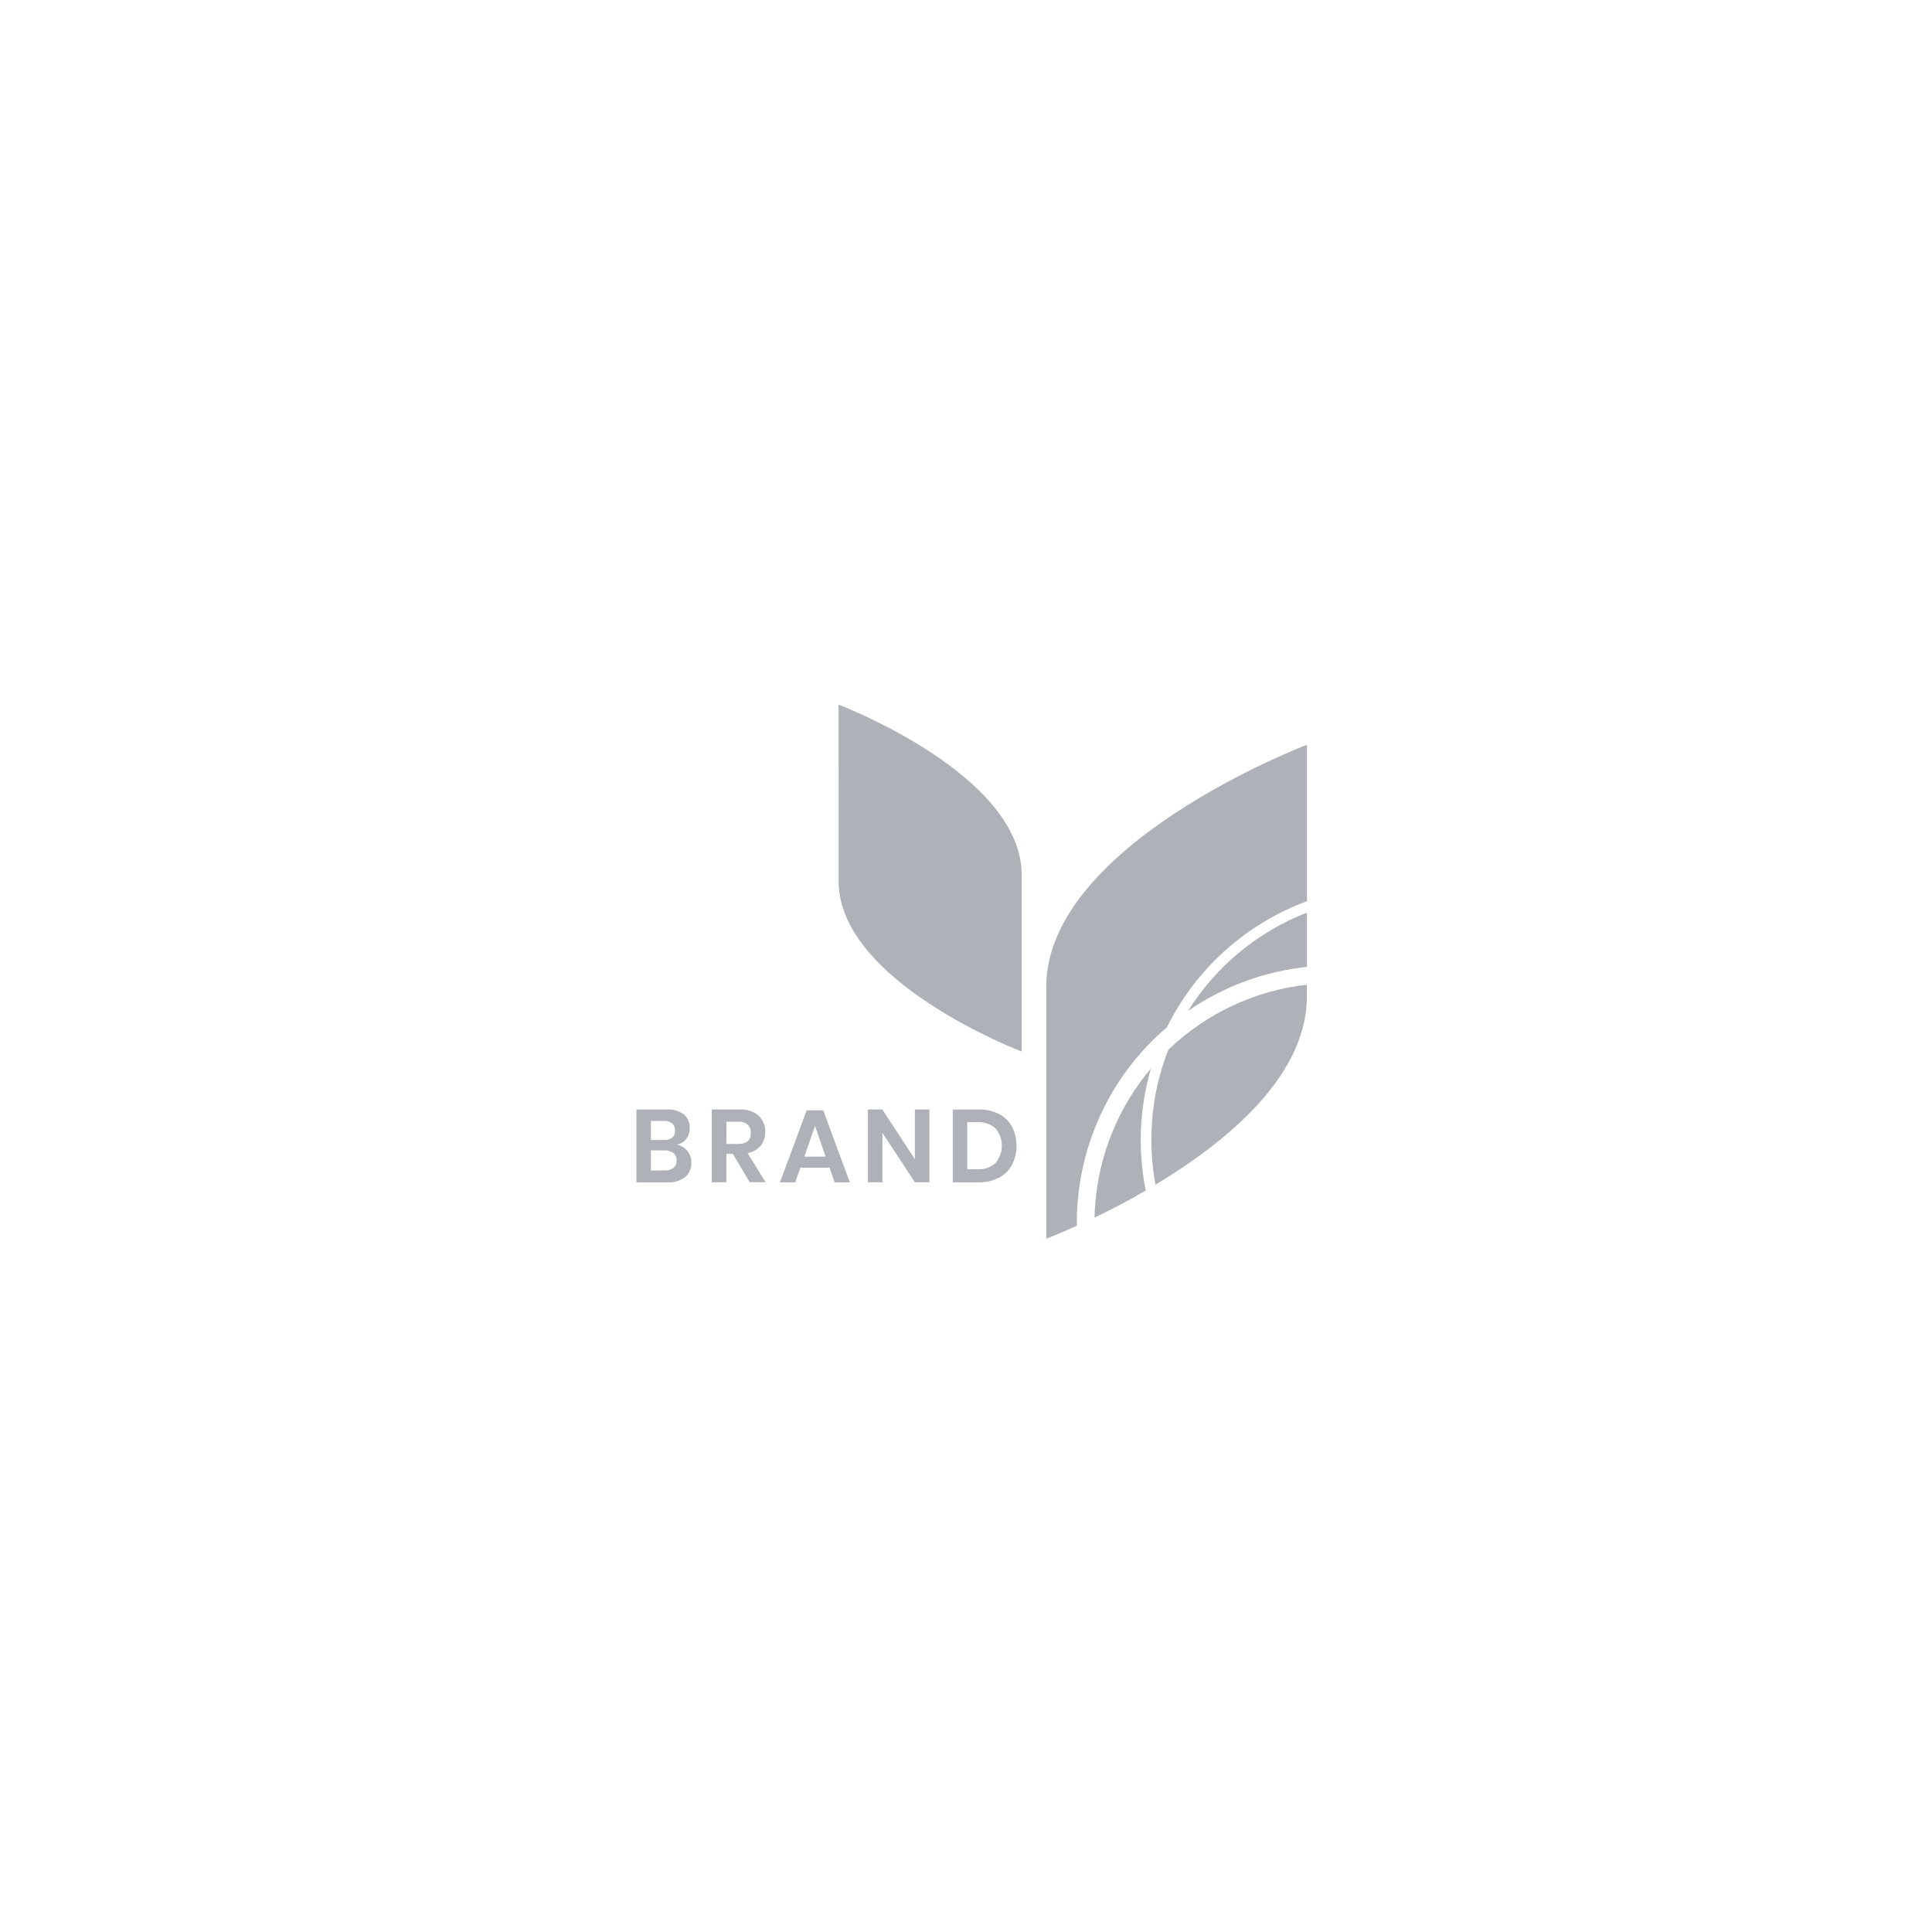
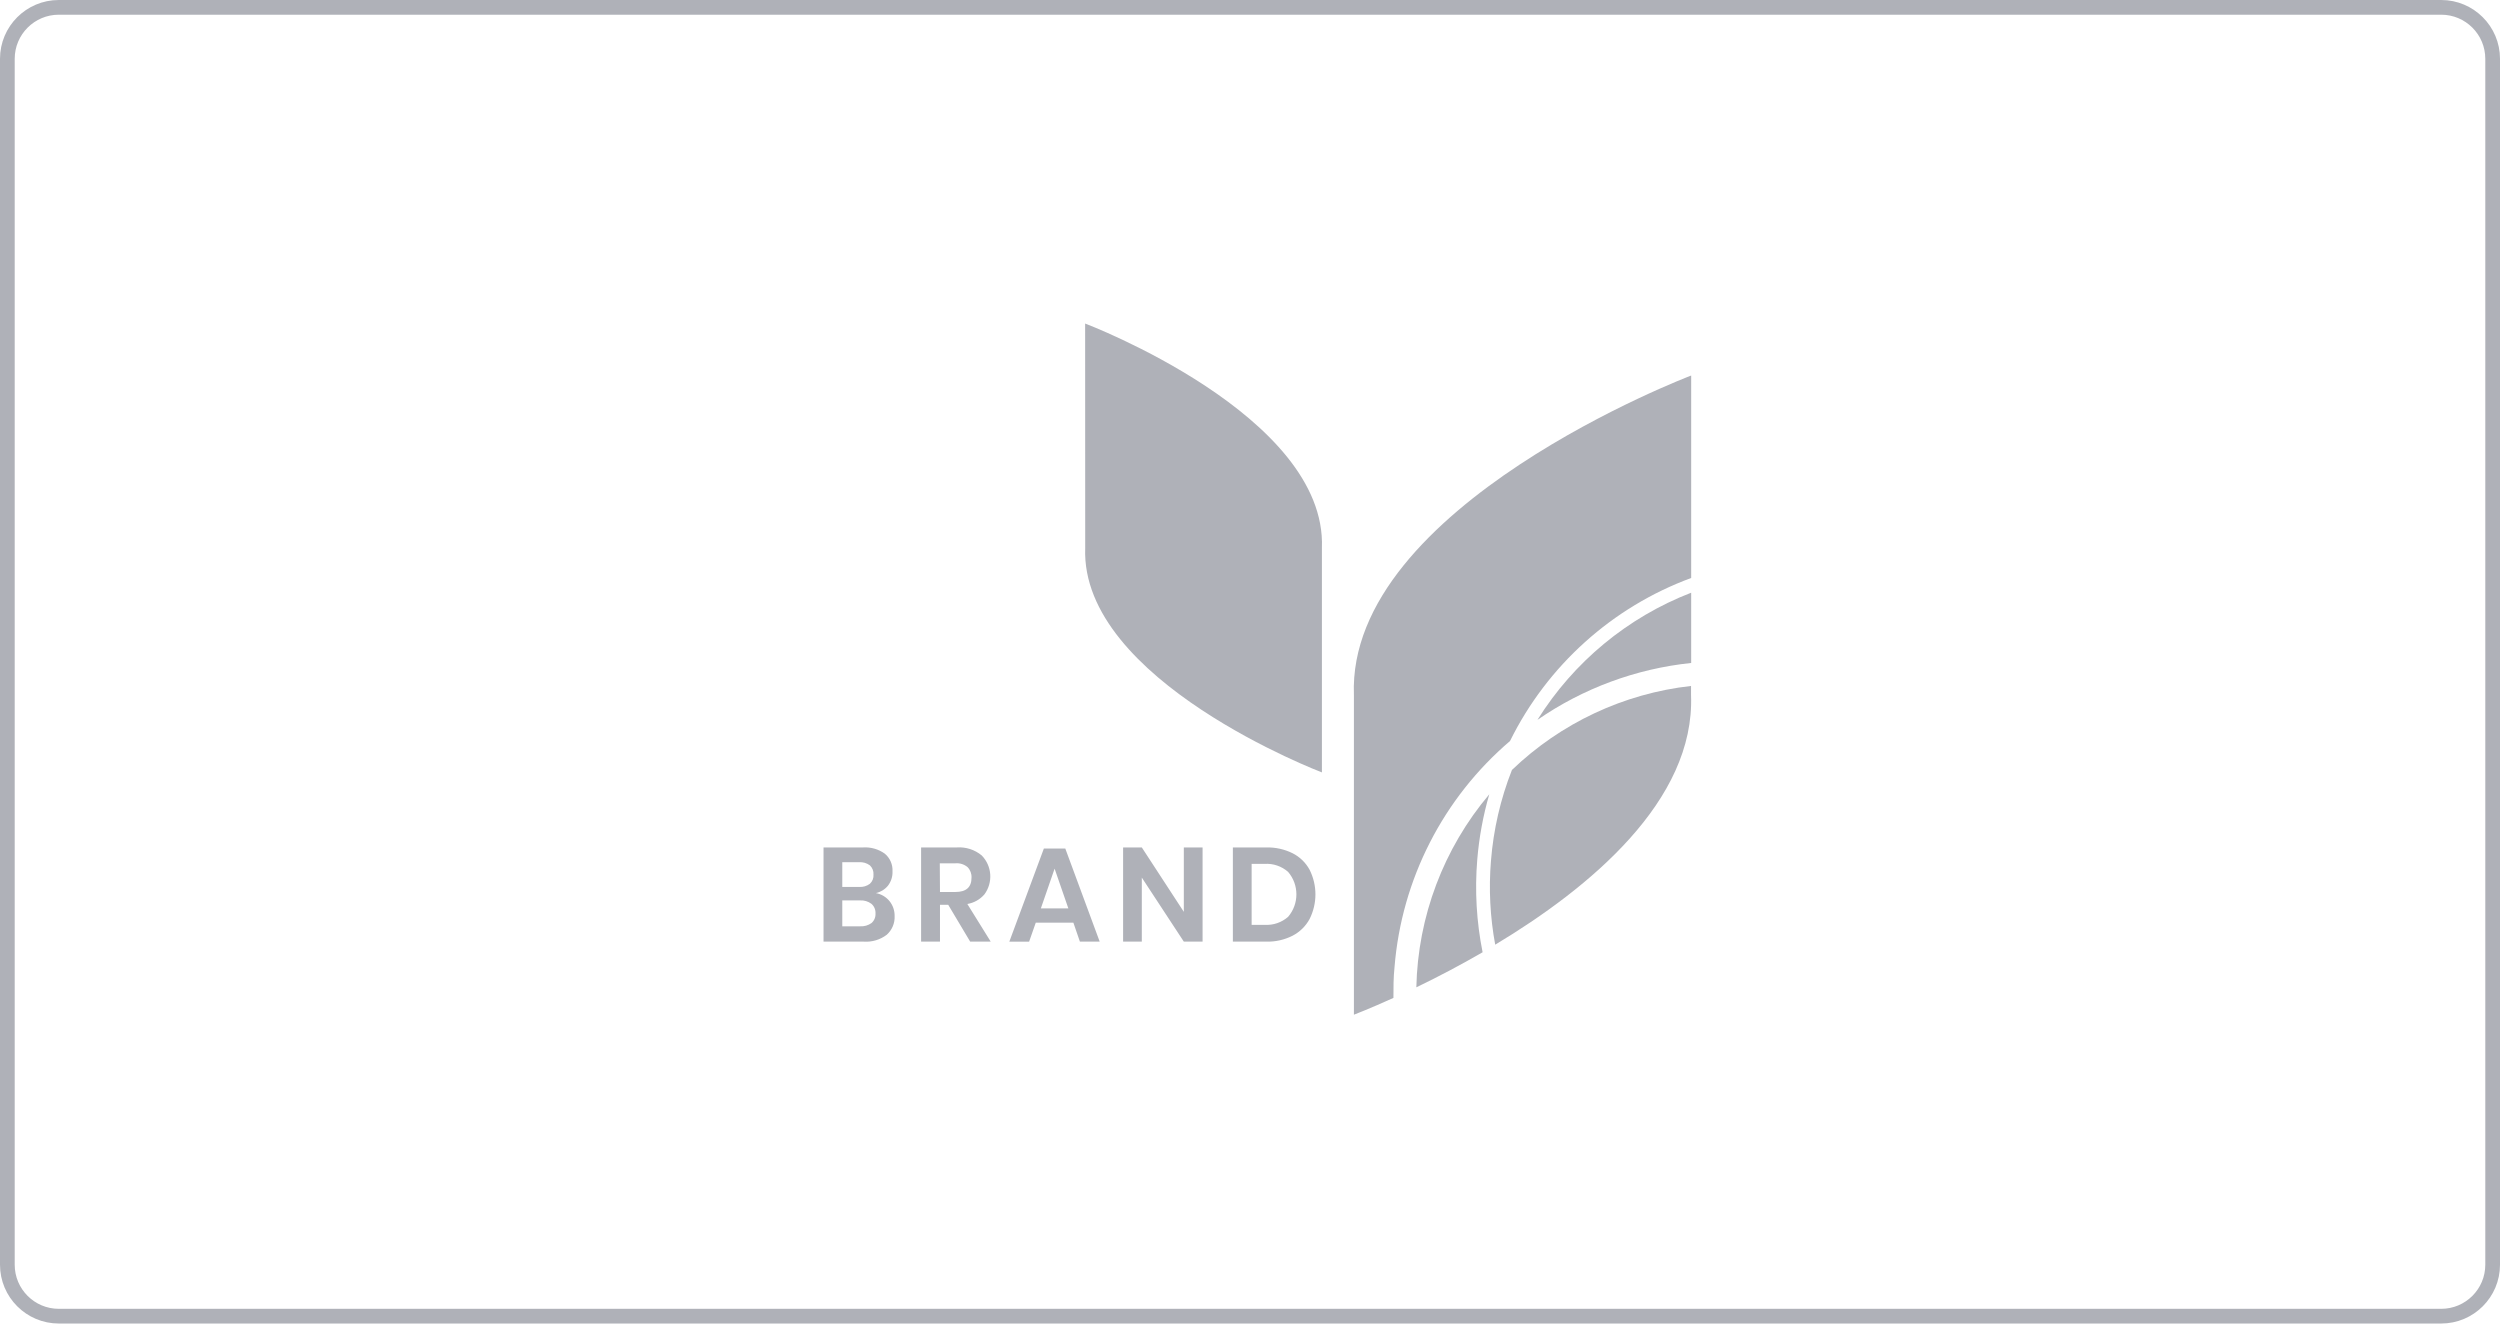
- <svg xmlns="http://www.w3.org/2000/svg" version="1.1" width="32" height="32" viewBox="0 0 32 32">
-   <path fill="#afb1b8" d="M11.386 19.064c0.043 0.054 0.066 0.121 0.065 0.19 0.002 0.045-0.006 0.090-0.023 0.132s-0.044 0.079-0.078 0.109c-0.084 0.064-0.188 0.095-0.293 0.088h-0.516v-1.206h0.505c0.1-0.007 0.199 0.022 0.28 0.080 0.033 0.027 0.058 0.062 0.075 0.101s0.025 0.082 0.023 0.124c0.003 0.067-0.018 0.132-0.059 0.184-0.039 0.048-0.093 0.081-0.154 0.094 0.068 0.013 0.13 0.049 0.174 0.103zM10.781 18.882h0.216c0.049 0.004 0.098-0.011 0.137-0.040 0.016-0.015 0.029-0.033 0.037-0.053s0.011-0.042 0.009-0.064c0.002-0.022-0.002-0.044-0.010-0.064s-0.020-0.039-0.036-0.054c-0.041-0.030-0.091-0.045-0.141-0.041h-0.212v0.316zM11.155 19.344c0.017-0.015 0.031-0.034 0.040-0.055s0.013-0.044 0.011-0.067c0.001-0.023-0.003-0.047-0.012-0.068s-0.023-0.041-0.040-0.056c-0.042-0.031-0.094-0.047-0.147-0.044h-0.226v0.332h0.229c0.052 0.003 0.103-0.012 0.145-0.042z" />
-   <path fill="#afb1b8" d="M12.418 19.582l-0.281-0.471h-0.106v0.471h-0.242v-1.206h0.458c0.115-0.008 0.229 0.029 0.319 0.102 0.064 0.065 0.103 0.152 0.109 0.243s-0.020 0.182-0.075 0.256c-0.056 0.065-0.134 0.108-0.218 0.122l0.299 0.482h-0.263zM12.032 18.947h0.198c0.137 0 0.206-0.061 0.206-0.183 0.001-0.025-0.002-0.050-0.011-0.073s-0.022-0.045-0.039-0.062c-0.043-0.036-0.099-0.054-0.155-0.049h-0.2l0.002 0.367z" />
-   <path fill="#afb1b8" d="M13.739 19.34h-0.482l-0.085 0.243h-0.253l0.442-1.192h0.274l0.441 1.192h-0.253l-0.083-0.243zM13.675 19.157l-0.176-0.509-0.176 0.509h0.352z" />
-   <path fill="#afb1b8" d="M15.393 19.582h-0.24l-0.538-0.82v0.82h-0.239v-1.206h0.239l0.538 0.825v-0.825h0.24v1.206z" />
-   <path fill="#afb1b8" d="M16.762 19.294c-0.050 0.091-0.125 0.165-0.217 0.213-0.104 0.053-0.22 0.079-0.337 0.076h-0.427v-1.206h0.427c0.117-0.003 0.233 0.022 0.337 0.074 0.092 0.046 0.168 0.12 0.217 0.21 0.049 0.098 0.075 0.206 0.075 0.316s-0.026 0.218-0.075 0.316zM16.488 19.265c0.068-0.080 0.106-0.182 0.106-0.288s-0.038-0.208-0.106-0.288c-0.083-0.073-0.191-0.109-0.3-0.102h-0.167v0.78h0.167c0.11 0.007 0.218-0.030 0.3-0.102z" />
-   <path fill="#afb1b8" d="M13.89 11.671c0 0 3.097 1.174 3.031 2.872v2.873c0 0-3.094-1.174-3.030-2.873l-0.001-2.872z" />
-   <path fill="#afb1b8" d="M19.679 16.743c0.585-0.404 1.261-0.654 1.968-0.728v-0.899c-0.814 0.315-1.504 0.886-1.968 1.627z" />
-   <path fill="#afb1b8" d="M19.328 17.014c0.479-0.968 1.309-1.715 2.319-2.087v-2.591c0 0-4.41 1.672-4.317 4.091v4.090c0 0 0.197-0.075 0.506-0.215 0-0.131 0-0.263 0.014-0.395 0.091-1.123 0.623-2.164 1.478-2.893z" />
-   <path fill="#afb1b8" d="M18.909 18.534c0.023-0.284 0.075-0.564 0.154-0.837-0.532 0.63-0.855 1.412-0.922 2.235-0.006 0.078-0.010 0.155-0.012 0.236 0.25-0.121 0.542-0.271 0.848-0.449-0.078-0.39-0.101-0.788-0.069-1.184z" />
-   <path fill="#afb1b8" d="M19.084 18.549c-0.029 0.358-0.011 0.719 0.054 1.073 1.205-0.724 2.559-1.842 2.507-3.194v-0.118c-0.861 0.097-1.666 0.475-2.293 1.075-0.147 0.372-0.237 0.765-0.269 1.164z" />
+ <svg xmlns="http://www.w3.org/2000/svg" width="170" height="90" fill="none">
+   <rect x=".5" y=".5" width="169" height="89" rx="3.5" stroke="#AFB1B8" />
+   <path d="M60.488 61.278c.23.285.352.643.346 1.01a1.605 1.605 0 01-.537 1.277c-.446.339-1 .504-1.558.466H56v-6.405h2.683a2.285 2.285 0 011.487.426 1.463 1.463 0 01.52 1.198c.016.353-.095.7-.311.98-.209.254-.496.43-.817.5.364.067.692.26.926.548zm-3.213-.967h1.147c.26.02.519-.056.729-.213a.76.76 0 00.246-.626.787.787 0 00-.243-.626 1.106 1.106 0 00-.751-.215h-1.128v1.68zm1.988 2.456a.795.795 0 00.271-.65.81.81 0 00-.277-.658 1.181 1.181 0 00-.78-.231h-1.202v1.761h1.218c.274.016.546-.062.77-.222zM65.972 64.031l-1.492-2.503h-.561v2.503h-1.284v-6.405h2.43a2.39 2.39 0 011.693.545 2.047 2.047 0 01.18 2.65c-.3.345-.709.575-1.159.65l1.59 2.56h-1.397zm-2.053-3.376h1.05c.73 0 1.094-.323 1.094-.97a.956.956 0 00-.268-.72 1.134 1.134 0 00-.826-.26h-1.063l.013 1.95zM72.99 62.742h-2.558l-.452 1.29h-1.346l2.35-6.334h1.455l2.34 6.333h-1.346l-.443-1.289zm-.342-.97l-.935-2.703-.935 2.703h1.87zM81.776 64.031H80.5l-2.857-4.355v4.355h-1.272v-6.405h1.272l2.857 4.38v-4.38h1.275v6.405zM89.05 62.498a2.757 2.757 0 01-1.153 1.13c-.555.281-1.17.42-1.792.403h-2.27v-6.405h2.27a3.816 3.816 0 011.792.395c.487.246.89.636 1.153 1.117a3.735 3.735 0 010 3.36zm-1.459-.153a2.352 2.352 0 000-3.057 2.21 2.21 0 00-1.595-.545h-.885v4.146h.885a2.21 2.21 0 001.595-.544zM73.789 22S90.24 28.236 89.89 37.26v15.263s-16.439-6.24-16.096-15.263L73.789 22zM104.547 48.95A22.485 22.485 0 01115 45.082v-4.778a21.467 21.467 0 00-10.453 8.646z" fill="#AFB1B8" />
+   <path d="M102.681 50.389A22.383 22.383 0 01115 39.303V25.536s-23.43 8.883-22.934 21.733V69s1.044-.397 2.687-1.142c0-.695 0-1.396.075-2.1a22.605 22.605 0 017.853-15.369z" fill="#AFB1B8" />
+   <path d="M100.453 58.462c.123-1.507.397-2.998.819-4.45a21.042 21.042 0 00-4.961 13.126 67.875 67.875 0 004.506-2.384 22.555 22.555 0 01-.364-6.292zM101.385 58.54a21.593 21.593 0 00.289 5.698c6.402-3.846 13.594-9.788 13.317-16.969v-.625a20.97 20.97 0 00-12.179 5.713 21.477 21.477 0 00-1.427 6.183z" fill="#AFB1B8" />
</svg>
